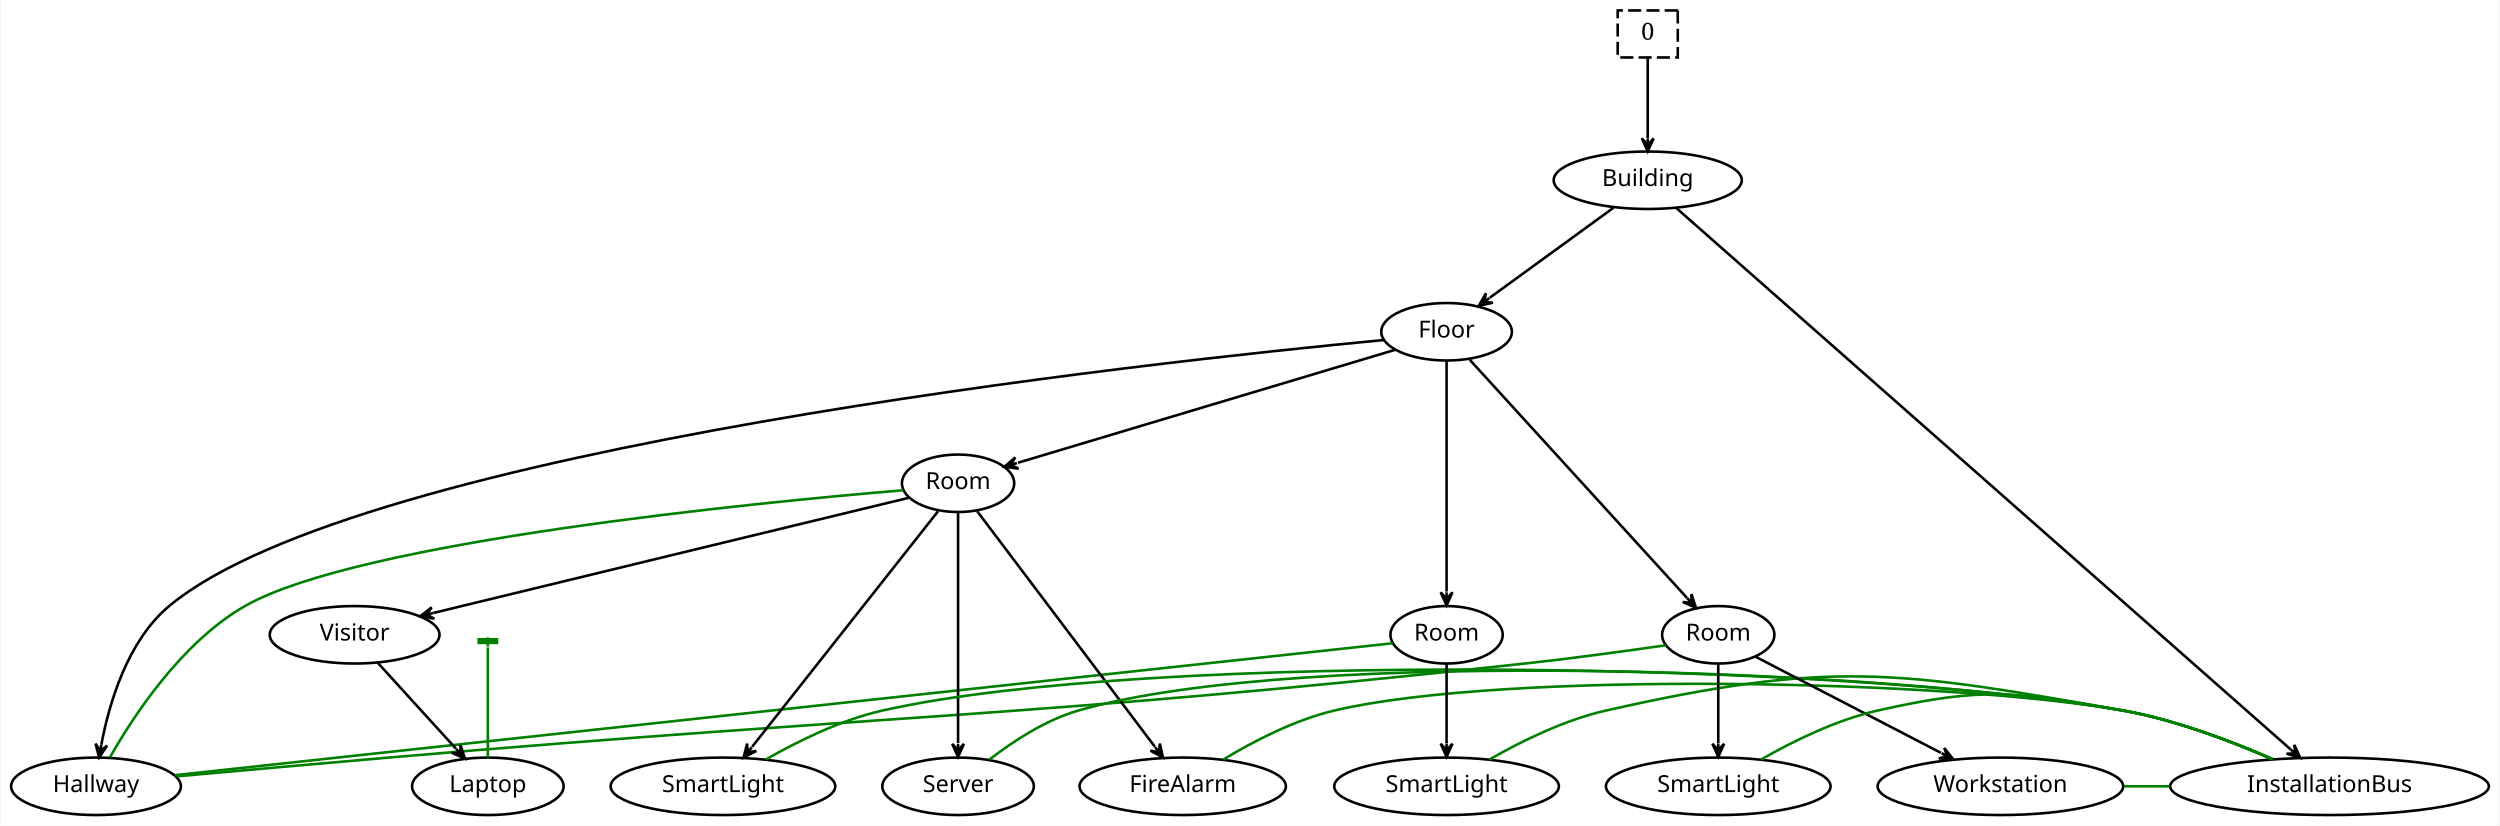
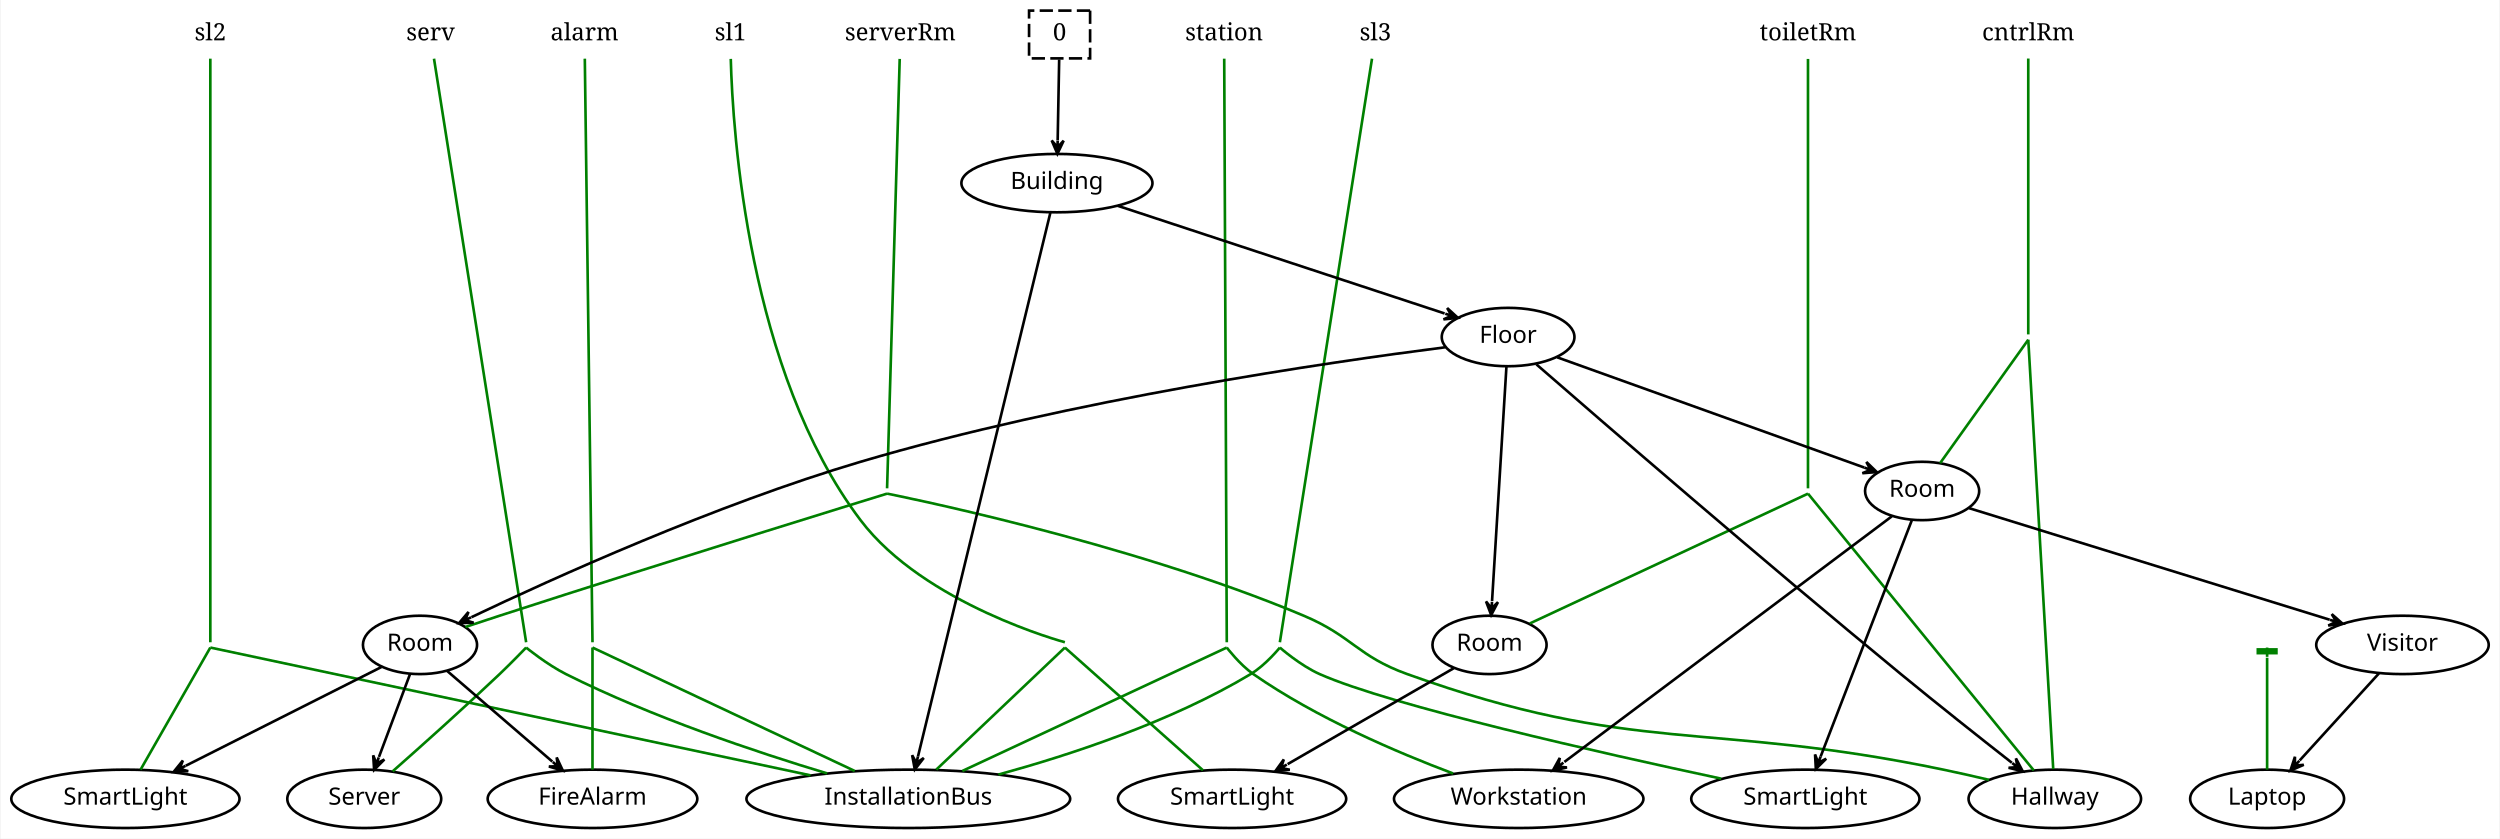
- <svg xmlns="http://www.w3.org/2000/svg" width="957pt" height="316pt" viewBox="0.00 0.00 956.50 316.00">
+ <svg xmlns="http://www.w3.org/2000/svg" width="942pt" height="316pt" viewBox="0.00 0.00 941.50 316.00">
  <g id="graph0" class="graph" transform="scale(1 1) rotate(0) translate(4 312)">
-     <polygon fill="white" stroke="none" points="-4,4 -4,-312 952.5,-312 952.5,4 -4,4" />
+     <polygon fill="white" stroke="none" points="-4,4 -4,-312 937.5,-312 937.5,4 -4,4" />
    <g id="node1" class="node">
-       <polygon fill="none" stroke="black" stroke-dasharray="5,2" points="638,-308 615,-308 615,-290 638,-290 638,-308" />
-       <text text-anchor="middle" x="626.5" y="-296.8" font-family="serif" font-size="9.00">0</text>
+       <polygon fill="none" stroke="black" stroke-dasharray="5,2" points="406.5,-308 383.5,-308 383.5,-290 406.5,-290 406.5,-308" />
+       <text text-anchor="middle" x="395" y="-296.8" font-family="serif" font-size="9.00">0</text>
    </g>
    <g id="v0_Building" class="node">
-       <ellipse fill="none" stroke="black" cx="626.5" cy="-243" rx="36" ry="11" />
-       <text text-anchor="middle" x="626.5" y="-240.8" font-family="sans-serif" font-size="9.00">Building</text>
+       <ellipse fill="none" stroke="black" cx="394" cy="-243" rx="36" ry="11" />
+       <text text-anchor="middle" x="394" y="-240.8" font-family="sans-serif" font-size="9.00">Building</text>
    </g>
    <g id="edge1" class="edge">
-       <path fill="none" stroke="black" d="M626.5,-289.562C626.5,-281.453 626.5,-269.014 626.5,-259.181" />
-       <polygon fill="black" stroke="black" points="626.5,-254.03 628.75,-259.03 626.5,-256.53 626.5,-259.03 626.5,-259.03 626.5,-259.03 626.5,-256.53 624.25,-259.03 626.5,-254.03 626.5,-254.03" />
-     </g>
-     <g id="node2" class="node" />
+       <path fill="none" stroke="black" d="M394.844,-289.562C394.694,-281.453 394.463,-269.014 394.281,-259.181" />
+       <polygon fill="black" stroke="black" points="394.186,-254.03 396.528,-258.988 394.232,-256.53 394.278,-259.03 394.278,-259.03 394.278,-259.03 394.232,-256.53 392.029,-259.071 394.186,-254.03 394.186,-254.03" />
+     </g>
+     <g id="node2" class="node">
+       <text text-anchor="middle" x="216" y="-296.8" font-family="serif" font-size="9.00">alarm</text>
+     </g>
+     <g id="node12" class="node" />
+     <g id="edge17" class="edge">
+       <path fill="none" stroke="green" d="M216.107,-289.885C216.641,-249.27 219,-70 219,-70" />
+     </g>
+     <g id="node3" class="node">
+       <text text-anchor="middle" x="760" y="-296.8" font-family="serif" font-size="9.00">cntrlRm</text>
+     </g>
+     <g id="node13" class="node" />
+     <g id="edge20" class="edge">
+       <path fill="none" stroke="green" d="M760,-289.945C760,-264.265 760,-186 760,-186" />
+     </g>
+     <g id="node4" class="node">
+       <text text-anchor="middle" x="158" y="-296.8" font-family="serif" font-size="9.00">serv</text>
+     </g>
+     <g id="node14" class="node" />
+     <g id="edge23" class="edge">
+       <path fill="none" stroke="green" d="M159.281,-289.885C165.694,-249.27 194,-70 194,-70" />
+     </g>
+     <g id="node5" class="node">
+       <text text-anchor="middle" x="335" y="-296.8" font-family="serif" font-size="9.00">serverRm</text>
+     </g>
+     <g id="node15" class="node" />
+     <g id="edge26" class="edge">
+       <path fill="none" stroke="green" d="M334.759,-289.801C333.76,-255.842 330,-128 330,-128" />
+     </g>
+     <g id="node6" class="node">
+       <text text-anchor="middle" x="271" y="-296.8" font-family="serif" font-size="9.00">sl1</text>
+     </g>
+     <g id="node16" class="node" />
+     <g id="edge29" class="edge">
+       <path fill="none" stroke="green" d="M271.102,-289.808C271.843,-262.343 277.555,-172.107 320,-116 344.05,-84.208 397,-70 397,-70" />
+     </g>
+     <g id="node7" class="node">
+       <text text-anchor="middle" x="75" y="-296.8" font-family="serif" font-size="9.00">sl2</text>
+     </g>
+     <g id="node17" class="node" />
+     <g id="edge32" class="edge">
+       <path fill="none" stroke="green" d="M75,-289.885C75,-249.27 75,-70 75,-70" />
+     </g>
+     <g id="node8" class="node">
+       <text text-anchor="middle" x="514" y="-296.8" font-family="serif" font-size="9.00">sl3</text>
+     </g>
+     <g id="node18" class="node" />
+     <g id="edge35" class="edge">
+       <path fill="none" stroke="green" d="M512.719,-289.885C506.306,-249.27 478,-70 478,-70" />
+     </g>
+     <g id="node9" class="node">
+       <text text-anchor="middle" x="457" y="-296.8" font-family="serif" font-size="9.00">station</text>
+     </g>
+     <g id="node19" class="node" />
+     <g id="edge38" class="edge">
+       <path fill="none" stroke="green" d="M457.036,-289.885C457.214,-249.27 458,-70 458,-70" />
+     </g>
+     <g id="node10" class="node">
+       <text text-anchor="middle" x="677" y="-296.8" font-family="serif" font-size="9.00">toiletRm</text>
+     </g>
+     <g id="node20" class="node" />
+     <g id="edge41" class="edge">
+       <path fill="none" stroke="green" d="M677,-289.801C677,-255.842 677,-128 677,-128" />
+     </g>
+     <g id="node11" class="node" />
    <g id="v5_Laptop" class="node">
-       <ellipse fill="none" stroke="black" cx="182.5" cy="-11" rx="29" ry="11" />
-       <text text-anchor="middle" x="182.5" y="-8.8" font-family="sans-serif" font-size="9.00">Laptop</text>
+       <ellipse fill="none" stroke="black" cx="850" cy="-11" rx="29" ry="11" />
+       <text text-anchor="middle" x="850" y="-8.8" font-family="sans-serif" font-size="9.00">Laptop</text>
+     </g>
+     <g id="edge16" class="edge">
+       <path fill="none" stroke="green" d="M850,-64.167C850,-55.586 850,-34.596 850,-22.012" />
+       <polygon fill="green" stroke="green" points="853.5,-67.3 846.5,-67.3 846.5,-65.9 853.5,-65.9 853.5,-67.3" />
+       <polyline fill="none" stroke="green" points="850,-68 850,-64.5 " />
+     </g>
+     <g id="v13_FireAlarm" class="node">
+       <ellipse fill="none" stroke="black" cx="219" cy="-11" rx="39.5" ry="11" />
+       <text text-anchor="middle" x="219" y="-8.8" font-family="sans-serif" font-size="9.00">FireAlarm</text>
+     </g>
+     <g id="edge18" class="edge">
+       <path fill="none" stroke="green" d="M219,-68C219,-68 219,-38.119 219,-22.012" />
+     </g>
+     <g id="v14_InstallationBus" class="node">
+       <ellipse fill="none" stroke="black" cx="338" cy="-11" rx="61" ry="11" />
+       <text text-anchor="middle" x="338" y="-8.8" font-family="sans-serif" font-size="9.00">InstallationBus</text>
    </g>
    <g id="edge19" class="edge">
-       <path fill="none" stroke="green" d="M182.5,-64.167C182.5,-55.586 182.5,-34.596 182.5,-22.012" />
-       <polygon fill="green" stroke="green" points="186,-67.3 179,-67.3 179,-65.9 186,-65.9 186,-67.3" />
-       <polyline fill="none" stroke="green" points="182.5,-68 182.5,-64.5 " />
+       <path fill="none" stroke="green" d="M219,-68C219,-68 283.862,-37.477 317.813,-21.5" />
+     </g>
+     <g id="v2_Hallway" class="node">
+       <ellipse fill="none" stroke="black" cx="770" cy="-11" rx="32.5" ry="11" />
+       <text text-anchor="middle" x="770" y="-8.8" font-family="sans-serif" font-size="9.00">Hallway</text>
+     </g>
+     <g id="edge21" class="edge">
+       <path fill="none" stroke="green" d="M760,-184C760,-184 767.252,-59.273 769.404,-22.244" />
+     </g>
+     <g id="v3_Room" class="node">
+       <ellipse fill="none" stroke="black" cx="720" cy="-127" rx="21.5" ry="11" />
+       <text text-anchor="middle" x="720" y="-124.8" font-family="sans-serif" font-size="9.00">Room</text>
+     </g>
+     <g id="edge22" class="edge">
+       <path fill="none" stroke="green" d="M760,-184C760,-184 738.198,-153.477 726.785,-137.5" />
+     </g>
+     <g id="v12_Server" class="node">
+       <ellipse fill="none" stroke="black" cx="133" cy="-11" rx="29" ry="11" />
+       <text text-anchor="middle" x="133" y="-8.8" font-family="sans-serif" font-size="9.00">Server</text>
+     </g>
+     <g id="edge24" class="edge">
+       <path fill="none" stroke="green" d="M194,-68C194,-68 188.557,-62.328 184,-58 170.34,-45.026 154.115,-30.544 143.694,-21.358" />
+     </g>
+     <g id="edge25" class="edge">
+       <path fill="none" stroke="green" d="M194,-68C194,-68 201.839,-61.595 209,-58 241.299,-41.785 280.721,-28.608 307.42,-20.579" />
+     </g>
+     <g id="edge27" class="edge">
+       <path fill="none" stroke="green" d="M330,-126C330,-126 420.009,-108.269 487,-80 505.335,-72.263 507.272,-64.73 526,-58 611.819,-27.16 638.718,-40.569 728,-22 733.577,-20.84 739.545,-19.488 745.179,-18.159" />
+     </g>
+     <g id="v10_Room" class="node">
+       <ellipse fill="none" stroke="black" cx="154" cy="-69" rx="21.5" ry="11" />
+       <text text-anchor="middle" x="154" y="-66.8" font-family="sans-serif" font-size="9.00">Room</text>
+     </g>
+     <g id="edge28" class="edge">
+       <path fill="none" stroke="green" d="M330,-126C330,-126 248.718,-100.98 184,-80 179.822,-78.646 175.326,-77.161 171.118,-75.76" />
+     </g>
+     <g id="v9_SmartLight" class="node">
+       <ellipse fill="none" stroke="black" cx="460" cy="-11" rx="43" ry="11" />
+       <text text-anchor="middle" x="460" y="-8.8" font-family="sans-serif" font-size="9.00">SmartLight</text>
+     </g>
+     <g id="edge30" class="edge">
+       <path fill="none" stroke="green" d="M397,-68C397,-68 430.976,-37.799 449.026,-21.755" />
+     </g>
+     <g id="edge31" class="edge">
+       <path fill="none" stroke="green" d="M397,-68C397,-68 365.519,-38.119 348.548,-22.012" />
+     </g>
+     <g id="v11_SmartLight" class="node">
+       <ellipse fill="none" stroke="black" cx="43" cy="-11" rx="43" ry="11" />
+       <text text-anchor="middle" x="43" y="-8.8" font-family="sans-serif" font-size="9.00">SmartLight</text>
+     </g>
+     <g id="edge33" class="edge">
+       <path fill="none" stroke="green" d="M75,-68C75,-68 57.925,-38.119 48.721,-22.012" />
+     </g>
+     <g id="edge34" class="edge">
+       <path fill="none" stroke="green" d="M75,-68C75,-68 228.773,-35.258 301.154,-19.846" />
+     </g>
+     <g id="v6_SmartLight" class="node">
+       <ellipse fill="none" stroke="black" cx="676" cy="-11" rx="43" ry="11" />
+       <text text-anchor="middle" x="676" y="-8.8" font-family="sans-serif" font-size="9.00">SmartLight</text>
+     </g>
+     <g id="edge36" class="edge">
+       <path fill="none" stroke="green" d="M478,-68C478,-68 485.675,-61.246 493,-58 519.955,-46.055 599.477,-28.166 644.317,-18.597" />
+     </g>
+     <g id="edge37" class="edge">
+       <path fill="none" stroke="green" d="M478,-68C478,-68 472.666,-61.398 467,-58 437.024,-40.025 398.939,-27.525 371.941,-20.14" />
+     </g>
+     <g id="v7_Workstation" class="node">
+       <ellipse fill="none" stroke="black" cx="568" cy="-11" rx="47" ry="11" />
+       <text text-anchor="middle" x="568" y="-8.8" font-family="sans-serif" font-size="9.00">Workstation</text>
+     </g>
+     <g id="edge39" class="edge">
+       <path fill="none" stroke="green" d="M458,-68C458,-68 462.842,-61.592 468,-58 491.68,-41.51 522.217,-28.469 543.283,-20.546" />
+     </g>
+     <g id="edge40" class="edge">
+       <path fill="none" stroke="green" d="M458,-68C458,-68 392.593,-37.477 358.356,-21.5" />
+     </g>
+     <g id="edge42" class="edge">
+       <path fill="none" stroke="green" d="M677,-126C677,-126 739.581,-49.288 762.071,-21.72" />
+     </g>
+     <g id="v8_Room" class="node">
+       <ellipse fill="none" stroke="black" cx="557" cy="-69" rx="21.5" ry="11" />
+       <text text-anchor="middle" x="557" y="-66.8" font-family="sans-serif" font-size="9.00">Room</text>
+     </g>
+     <g id="edge43" class="edge">
+       <path fill="none" stroke="green" d="M677,-126C677,-126 604.488,-92.161 572.198,-77.092" />
    </g>
    <g id="v1_Floor" class="node">
-       <ellipse fill="none" stroke="black" cx="549.5" cy="-185" rx="25" ry="11" />
-       <text text-anchor="middle" x="549.5" y="-182.8" font-family="sans-serif" font-size="9.00">Floor</text>
+       <ellipse fill="none" stroke="black" cx="564" cy="-185" rx="25" ry="11" />
+       <text text-anchor="middle" x="564" y="-182.8" font-family="sans-serif" font-size="9.00">Floor</text>
    </g>
    <g id="edge2" class="edge">
-       <path fill="none" stroke="black" d="M613.438,-232.5C600.373,-222.998 580.233,-208.351 566.055,-198.04" />
-       <polygon fill="black" stroke="black" points="561.861,-194.99 567.228,-196.111 563.883,-196.46 565.904,-197.93 565.904,-197.93 565.904,-197.93 563.883,-196.46 564.581,-199.75 561.861,-194.99 561.861,-194.99" />
-     </g>
-     <g id="v14_InstallationBus" class="node">
-       <ellipse fill="none" stroke="black" cx="887.5" cy="-11" rx="61" ry="11" />
-       <text text-anchor="middle" x="887.5" y="-8.8" font-family="sans-serif" font-size="9.00">InstallationBus</text>
+       <path fill="none" stroke="black" d="M416.927,-234.448C449.101,-223.849 507.366,-204.656 540.072,-193.882" />
+       <polygon fill="black" stroke="black" points="545.094,-192.228 541.049,-195.929 542.719,-193.01 540.345,-193.792 540.345,-193.792 540.345,-193.792 542.719,-193.01 539.641,-191.655 545.094,-192.228 545.094,-192.228" />
    </g>
    <g id="edge3" class="edge">
-       <path fill="none" stroke="black" d="M637.383,-232.41C678.578,-196.108 825.022,-67.057 872.513,-25.207" />
-       <polygon fill="black" stroke="black" points="876.279,-21.888 874.016,-26.882 874.404,-23.541 872.528,-25.194 872.528,-25.194 872.528,-25.194 874.404,-23.541 871.04,-23.506 876.279,-21.888 876.279,-21.888" />
-     </g>
-     <g id="v2_Hallway" class="node">
-       <ellipse fill="none" stroke="black" cx="32.5" cy="-11" rx="32.5" ry="11" />
-       <text text-anchor="middle" x="32.5" y="-8.8" font-family="sans-serif" font-size="9.00">Hallway</text>
+       <path fill="none" stroke="black" d="M391.521,-231.82C382.612,-195.229 352.183,-70.25 341.635,-26.929" />
+       <polygon fill="black" stroke="black" points="340.45,-22.062 343.819,-26.388 341.041,-24.491 341.633,-26.92 341.633,-26.92 341.633,-26.92 341.041,-24.491 339.447,-27.452 340.45,-22.062 340.45,-22.062" />
    </g>
    <g id="edge4" class="edge">
-       <path fill="none" stroke="black" d="M525.48,-181.842C437.362,-173.489 133.215,-140.691 60.5,-80 44.473,-66.623 37.496,-42.592 34.547,-26.975" />
-       <polygon fill="black" stroke="black" points="33.694,-22.029 36.761,-26.573 34.119,-24.492 34.544,-26.956 34.544,-26.956 34.544,-26.956 34.119,-24.492 32.327,-27.338 33.694,-22.029 33.694,-22.029" />
-     </g>
-     <g id="v3_Room" class="node">
-       <ellipse fill="none" stroke="black" cx="362.5" cy="-127" rx="21.5" ry="11" />
-       <text text-anchor="middle" x="362.5" y="-124.8" font-family="sans-serif" font-size="9.00">Room</text>
+       <path fill="none" stroke="black" d="M574.663,-174.701C598.856,-153.651 659.859,-100.85 712,-58 725.972,-46.517 742.109,-33.76 753.808,-24.598" />
+       <polygon fill="black" stroke="black" points="757.906,-21.394 755.353,-26.246 755.936,-22.934 753.967,-24.474 753.967,-24.474 753.967,-24.474 755.936,-22.934 752.581,-22.701 757.906,-21.394 757.906,-21.394" />
    </g>
    <g id="edge5" class="edge">
-       <path fill="none" stroke="black" d="M529.841,-178.113C494.984,-167.674 422.536,-145.979 385.453,-134.873" />
-       <polygon fill="black" stroke="black" points="380.247,-133.314 385.682,-132.594 382.642,-134.032 385.036,-134.749 385.036,-134.749 385.036,-134.749 382.642,-134.032 384.391,-136.904 380.247,-133.314 380.247,-133.314" />
-     </g>
-     <g id="v9_Room" class="node">
-       <ellipse fill="none" stroke="black" cx="549.5" cy="-69" rx="21.5" ry="11" />
-       <text text-anchor="middle" x="549.5" y="-66.8" font-family="sans-serif" font-size="9.00">Room</text>
+       <path fill="none" stroke="black" d="M582.508,-177.356C611.466,-166.961 667.361,-146.896 698.216,-135.82" />
+       <polygon fill="black" stroke="black" points="702.945,-134.122 699,-137.929 700.592,-134.967 698.239,-135.812 698.239,-135.812 698.239,-135.812 700.592,-134.967 697.479,-133.694 702.945,-134.122 702.945,-134.122" />
    </g>
    <g id="edge6" class="edge">
-       <path fill="none" stroke="black" d="M549.5,-173.883C549.5,-153.906 549.5,-109.276 549.5,-85.54" />
-       <polygon fill="black" stroke="black" points="549.5,-80.258 551.75,-85.258 549.5,-82.758 549.5,-85.258 549.5,-85.258 549.5,-85.258 549.5,-82.758 547.25,-85.258 549.5,-80.258 549.5,-80.258" />
-     </g>
-     <g id="v11_Room" class="node">
-       <ellipse fill="none" stroke="black" cx="653.5" cy="-69" rx="21.5" ry="11" />
-       <text text-anchor="middle" x="653.5" y="-66.8" font-family="sans-serif" font-size="9.00">Room</text>
+       <path fill="none" stroke="black" d="M563.379,-173.883C562.152,-153.906 559.412,-109.276 557.954,-85.54" />
+       <polygon fill="black" stroke="black" points="557.63,-80.258 560.182,-85.111 557.783,-82.753 557.936,-85.249 557.936,-85.249 557.936,-85.249 557.783,-82.753 555.691,-85.386 557.63,-80.258 557.63,-80.258" />
    </g>
    <g id="edge7" class="edge">
-       <path fill="none" stroke="black" d="M558.367,-174.28C577.034,-153.819 620.399,-106.284 641.515,-83.137" />
-       <polygon fill="black" stroke="black" points="644.948,-79.374 643.24,-84.585 643.263,-81.221 641.578,-83.068 641.578,-83.068 641.578,-83.068 643.263,-81.221 639.916,-81.552 644.948,-79.374 644.948,-79.374" />
-     </g>
-     <g id="edge16" class="edge">
-       <path fill="none" stroke="green" d="M37.794,-22.017C46.421,-37.263 65.037,-65.992 89.5,-80 132.774,-104.78 285.254,-119.611 341.476,-124.341" />
-     </g>
-     <g id="edge17" class="edge">
-       <path fill="none" stroke="green" d="M62.705,-15.272C157.7,-25.561 448.815,-57.094 528.914,-65.77" />
-     </g>
-     <g id="edge18" class="edge">
-       <path fill="none" stroke="green" d="M63.395,-14.813C85.885,-16.847 117.076,-19.641 144.5,-22 337.78,-38.626 386.645,-37.003 579.5,-58 597.801,-59.992 618.567,-62.851 633.433,-65.002" />
+       <path fill="none" stroke="black" d="M540.413,-181.17C496.426,-175.538 399.161,-161.413 320,-138 265.288,-121.818 203.871,-93.973 173.365,-79.444" />
+       <polygon fill="black" stroke="black" points="168.74,-77.231 174.221,-77.36 170.995,-78.31 173.25,-79.389 173.25,-79.389 173.25,-79.389 170.995,-78.31 172.278,-81.419 168.74,-77.231 168.74,-77.231" />
    </g>
    <g id="v4_Visitor" class="node">
-       <ellipse fill="none" stroke="black" cx="131.5" cy="-69" rx="32.5" ry="11" />
-       <text text-anchor="middle" x="131.5" y="-66.8" font-family="sans-serif" font-size="9.00">Visitor</text>
+       <ellipse fill="none" stroke="black" cx="901" cy="-69" rx="32.5" ry="11" />
+       <text text-anchor="middle" x="901" y="-66.8" font-family="sans-serif" font-size="9.00">Visitor</text>
    </g>
    <g id="edge8" class="edge">
-       <path fill="none" stroke="black" d="M343.62,-121.44C309.469,-113.19 235.161,-95.227 172.5,-80 168.976,-79.144 165.282,-78.245 161.615,-77.351" />
-       <polygon fill="black" stroke="black" points="156.65,-76.141 162.041,-75.139 159.079,-76.733 161.508,-77.325 161.508,-77.325 161.508,-77.325 159.079,-76.733 160.975,-79.511 156.65,-76.141 156.65,-76.141" />
-     </g>
-     <g id="v6_SmartLight" class="node">
-       <ellipse fill="none" stroke="black" cx="272.5" cy="-11" rx="43" ry="11" />
-       <text text-anchor="middle" x="272.5" y="-8.8" font-family="sans-serif" font-size="9.00">SmartLight</text>
+       <path fill="none" stroke="black" d="M737.685,-120.529C769.354,-110.73 835.944,-90.128 873.579,-78.484" />
+       <polygon fill="black" stroke="black" points="878.468,-76.971 874.356,-80.599 876.08,-77.71 873.691,-78.449 873.691,-78.449 873.691,-78.449 876.08,-77.71 873.026,-76.3 878.468,-76.971 878.468,-76.971" />
    </g>
    <g id="edge9" class="edge">
-       <path fill="none" stroke="black" d="M354.827,-116.28C338.899,-96.106 302.195,-49.614 283.652,-26.126" />
-       <polygon fill="black" stroke="black" points="280.41,-22.02 285.275,-24.55 281.96,-23.982 283.509,-25.944 283.509,-25.944 283.509,-25.944 281.96,-23.982 281.743,-27.339 280.41,-22.02 280.41,-22.02" />
-     </g>
-     <g id="v7_Server" class="node">
-       <ellipse fill="none" stroke="black" cx="362.5" cy="-11" rx="29" ry="11" />
-       <text text-anchor="middle" x="362.5" y="-8.8" font-family="sans-serif" font-size="9.00">Server</text>
+       <path fill="none" stroke="black" d="M716.095,-115.883C708.32,-95.737 690.868,-50.521 681.768,-26.944" />
+       <polygon fill="black" stroke="black" points="679.959,-22.258 683.859,-26.112 680.859,-24.59 681.76,-26.923 681.76,-26.923 681.76,-26.923 680.859,-24.59 679.661,-27.733 679.959,-22.258 679.959,-22.258" />
    </g>
    <g id="edge10" class="edge">
-       <path fill="none" stroke="black" d="M362.5,-115.883C362.5,-95.906 362.5,-51.276 362.5,-27.54" />
-       <polygon fill="black" stroke="black" points="362.5,-22.258 364.75,-27.258 362.5,-24.758 362.5,-27.258 362.5,-27.258 362.5,-27.258 362.5,-24.758 360.25,-27.258 362.5,-22.258 362.5,-22.258" />
-     </g>
-     <g id="v8_FireAlarm" class="node">
-       <ellipse fill="none" stroke="black" cx="448.5" cy="-11" rx="39.5" ry="11" />
-       <text text-anchor="middle" x="448.5" y="-8.8" font-family="sans-serif" font-size="9.00">FireAlarm</text>
+       <path fill="none" stroke="black" d="M708.575,-117.431C682.122,-97.591 616.535,-48.401 585.2,-24.9" />
+       <polygon fill="black" stroke="black" points="580.835,-21.626 586.185,-22.826 582.835,-23.126 584.835,-24.626 584.835,-24.626 584.835,-24.626 582.835,-23.126 583.485,-26.426 580.835,-21.626 580.835,-21.626" />
    </g>
    <g id="edge11" class="edge">
-       <path fill="none" stroke="black" d="M369.832,-116.28C385.052,-96.106 420.125,-49.614 437.843,-26.126" />
-       <polygon fill="black" stroke="black" points="440.941,-22.02 439.726,-27.367 439.435,-24.016 437.93,-26.012 437.93,-26.012 437.93,-26.012 439.435,-24.016 436.134,-24.657 440.941,-22.02 440.941,-22.02" />
+       <path fill="none" stroke="black" d="M892.116,-58.245C883.853,-49.172 871.465,-35.57 862.262,-25.464" />
+       <polygon fill="black" stroke="black" points="858.782,-21.643 863.812,-23.824 860.465,-23.491 862.148,-25.339 862.148,-25.339 862.148,-25.339 860.465,-23.491 860.485,-26.854 858.782,-21.643 858.782,-21.643" />
    </g>
    <g id="edge12" class="edge">
-       <path fill="none" stroke="black" d="M140.384,-58.245C148.647,-49.172 161.035,-35.57 170.238,-25.464" />
-       <polygon fill="black" stroke="black" points="173.718,-21.643 172.015,-26.854 172.035,-23.491 170.352,-25.339 170.352,-25.339 170.352,-25.339 172.035,-23.491 168.688,-23.824 173.718,-21.643 173.718,-21.643" />
-     </g>
-     <g id="edge20" class="edge">
-       <path fill="none" stroke="green" d="M288.859,-21.241C300.744,-28.053 317.486,-36.387 333.5,-40 436.468,-63.23 704.573,-58.472 808.5,-40 828.495,-36.446 850.067,-28.202 865.609,-21.408" />
-     </g>
-     <g id="edge21" class="edge">
-       <path fill="none" stroke="green" d="M374.454,-21.207C383.235,-28.002 395.802,-36.332 408.5,-40 493.896,-64.672 720.983,-55.556 808.5,-40 828.495,-36.446 850.067,-28.202 865.609,-21.408" />
-     </g>
-     <g id="edge22" class="edge">
-       <path fill="none" stroke="green" d="M463.985,-21.236C475.252,-28.045 491.16,-36.379 506.5,-40 571.816,-55.419 742.425,-51.745 808.5,-40 828.495,-36.446 850.067,-28.202 865.609,-21.408" />
-     </g>
-     <g id="v10_SmartLight" class="node">
-       <ellipse fill="none" stroke="black" cx="549.5" cy="-11" rx="43" ry="11" />
-       <text text-anchor="middle" x="549.5" y="-8.8" font-family="sans-serif" font-size="9.00">SmartLight</text>
+       <path fill="none" stroke="black" d="M543.513,-60.213C527.292,-50.849 499.884,-35.026 480.913,-24.073" />
+       <polygon fill="black" stroke="black" points="476.283,-21.401 481.739,-21.952 478.449,-22.651 480.614,-23.901 480.614,-23.901 480.614,-23.901 478.449,-22.651 479.489,-25.849 476.283,-21.401 476.283,-21.401" />
    </g>
    <g id="edge13" class="edge">
-       <path fill="none" stroke="black" d="M549.5,-57.988C549.5,-49.494 549.5,-37.17 549.5,-27.417" />
-       <polygon fill="black" stroke="black" points="549.5,-22.304 551.75,-27.304 549.5,-24.804 549.5,-27.304 549.5,-27.304 549.5,-27.304 549.5,-24.804 547.25,-27.304 549.5,-22.304 549.5,-22.304" />
-     </g>
-     <g id="edge23" class="edge">
-       <path fill="none" stroke="green" d="M565.859,-21.241C577.744,-28.053 594.486,-36.387 610.5,-40 696.343,-59.367 721.858,-55.4 808.5,-40 828.495,-36.446 850.067,-28.202 865.609,-21.408" />
-     </g>
-     <g id="v12_SmartLight" class="node">
-       <ellipse fill="none" stroke="black" cx="653.5" cy="-11" rx="43" ry="11" />
-       <text text-anchor="middle" x="653.5" y="-8.8" font-family="sans-serif" font-size="9.00">SmartLight</text>
+       <path fill="none" stroke="black" d="M139.489,-60.679C120.726,-51.213 87.841,-34.622 65.744,-23.474" />
+       <polygon fill="black" stroke="black" points="61.201,-21.183 66.679,-21.426 63.433,-22.309 65.665,-23.435 65.665,-23.435 65.665,-23.435 63.433,-22.309 64.652,-25.444 61.201,-21.183 61.201,-21.183" />
    </g>
    <g id="edge14" class="edge">
-       <path fill="none" stroke="black" d="M653.5,-57.988C653.5,-49.494 653.5,-37.17 653.5,-27.417" />
-       <polygon fill="black" stroke="black" points="653.5,-22.304 655.75,-27.304 653.5,-24.804 653.5,-27.304 653.5,-27.304 653.5,-27.304 653.5,-24.804 651.25,-27.304 653.5,-22.304 653.5,-22.304" />
-     </g>
-     <g id="v13_Workstation" class="node">
-       <ellipse fill="none" stroke="black" cx="761.5" cy="-11" rx="47" ry="11" />
-       <text text-anchor="middle" x="761.5" y="-8.8" font-family="sans-serif" font-size="9.00">Workstation</text>
+       <path fill="none" stroke="black" d="M150.246,-57.988C146.991,-49.308 142.236,-36.629 138.543,-26.781" />
+       <polygon fill="black" stroke="black" points="136.722,-21.925 140.584,-25.817 137.6,-24.266 138.478,-26.607 138.478,-26.607 138.478,-26.607 137.6,-24.266 136.371,-27.397 136.722,-21.925 136.722,-21.925" />
    </g>
    <g id="edge15" class="edge">
-       <path fill="none" stroke="black" d="M667.619,-60.679C685.692,-51.308 717.232,-34.954 738.722,-23.811" />
-       <polygon fill="black" stroke="black" points="743.416,-21.377 740.013,-25.676 741.196,-22.528 738.977,-23.679 738.977,-23.679 738.977,-23.679 741.196,-22.528 737.941,-21.681 743.416,-21.377 743.416,-21.377" />
-     </g>
-     <g id="edge24" class="edge">
-       <path fill="none" stroke="green" d="M669.859,-21.241C681.744,-28.053 698.486,-36.387 714.5,-40 755.254,-49.194 767.367,-47.311 808.5,-40 828.495,-36.446 850.067,-28.202 865.609,-21.408" />
-     </g>
-     <g id="edge25" class="edge">
-       <path fill="none" stroke="green" d="M808.75,-11C814.595,-11 820.439,-11 826.284,-11" />
+       <path fill="none" stroke="black" d="M164.156,-59.25C174.807,-50.074 191.662,-35.553 203.877,-25.029" />
+       <polygon fill="black" stroke="black" points="207.826,-21.627 205.507,-26.595 205.932,-23.259 204.038,-24.89 204.038,-24.89 204.038,-24.89 205.932,-23.259 202.569,-23.186 207.826,-21.627 207.826,-21.627" />
    </g>
  </g>
</svg>
